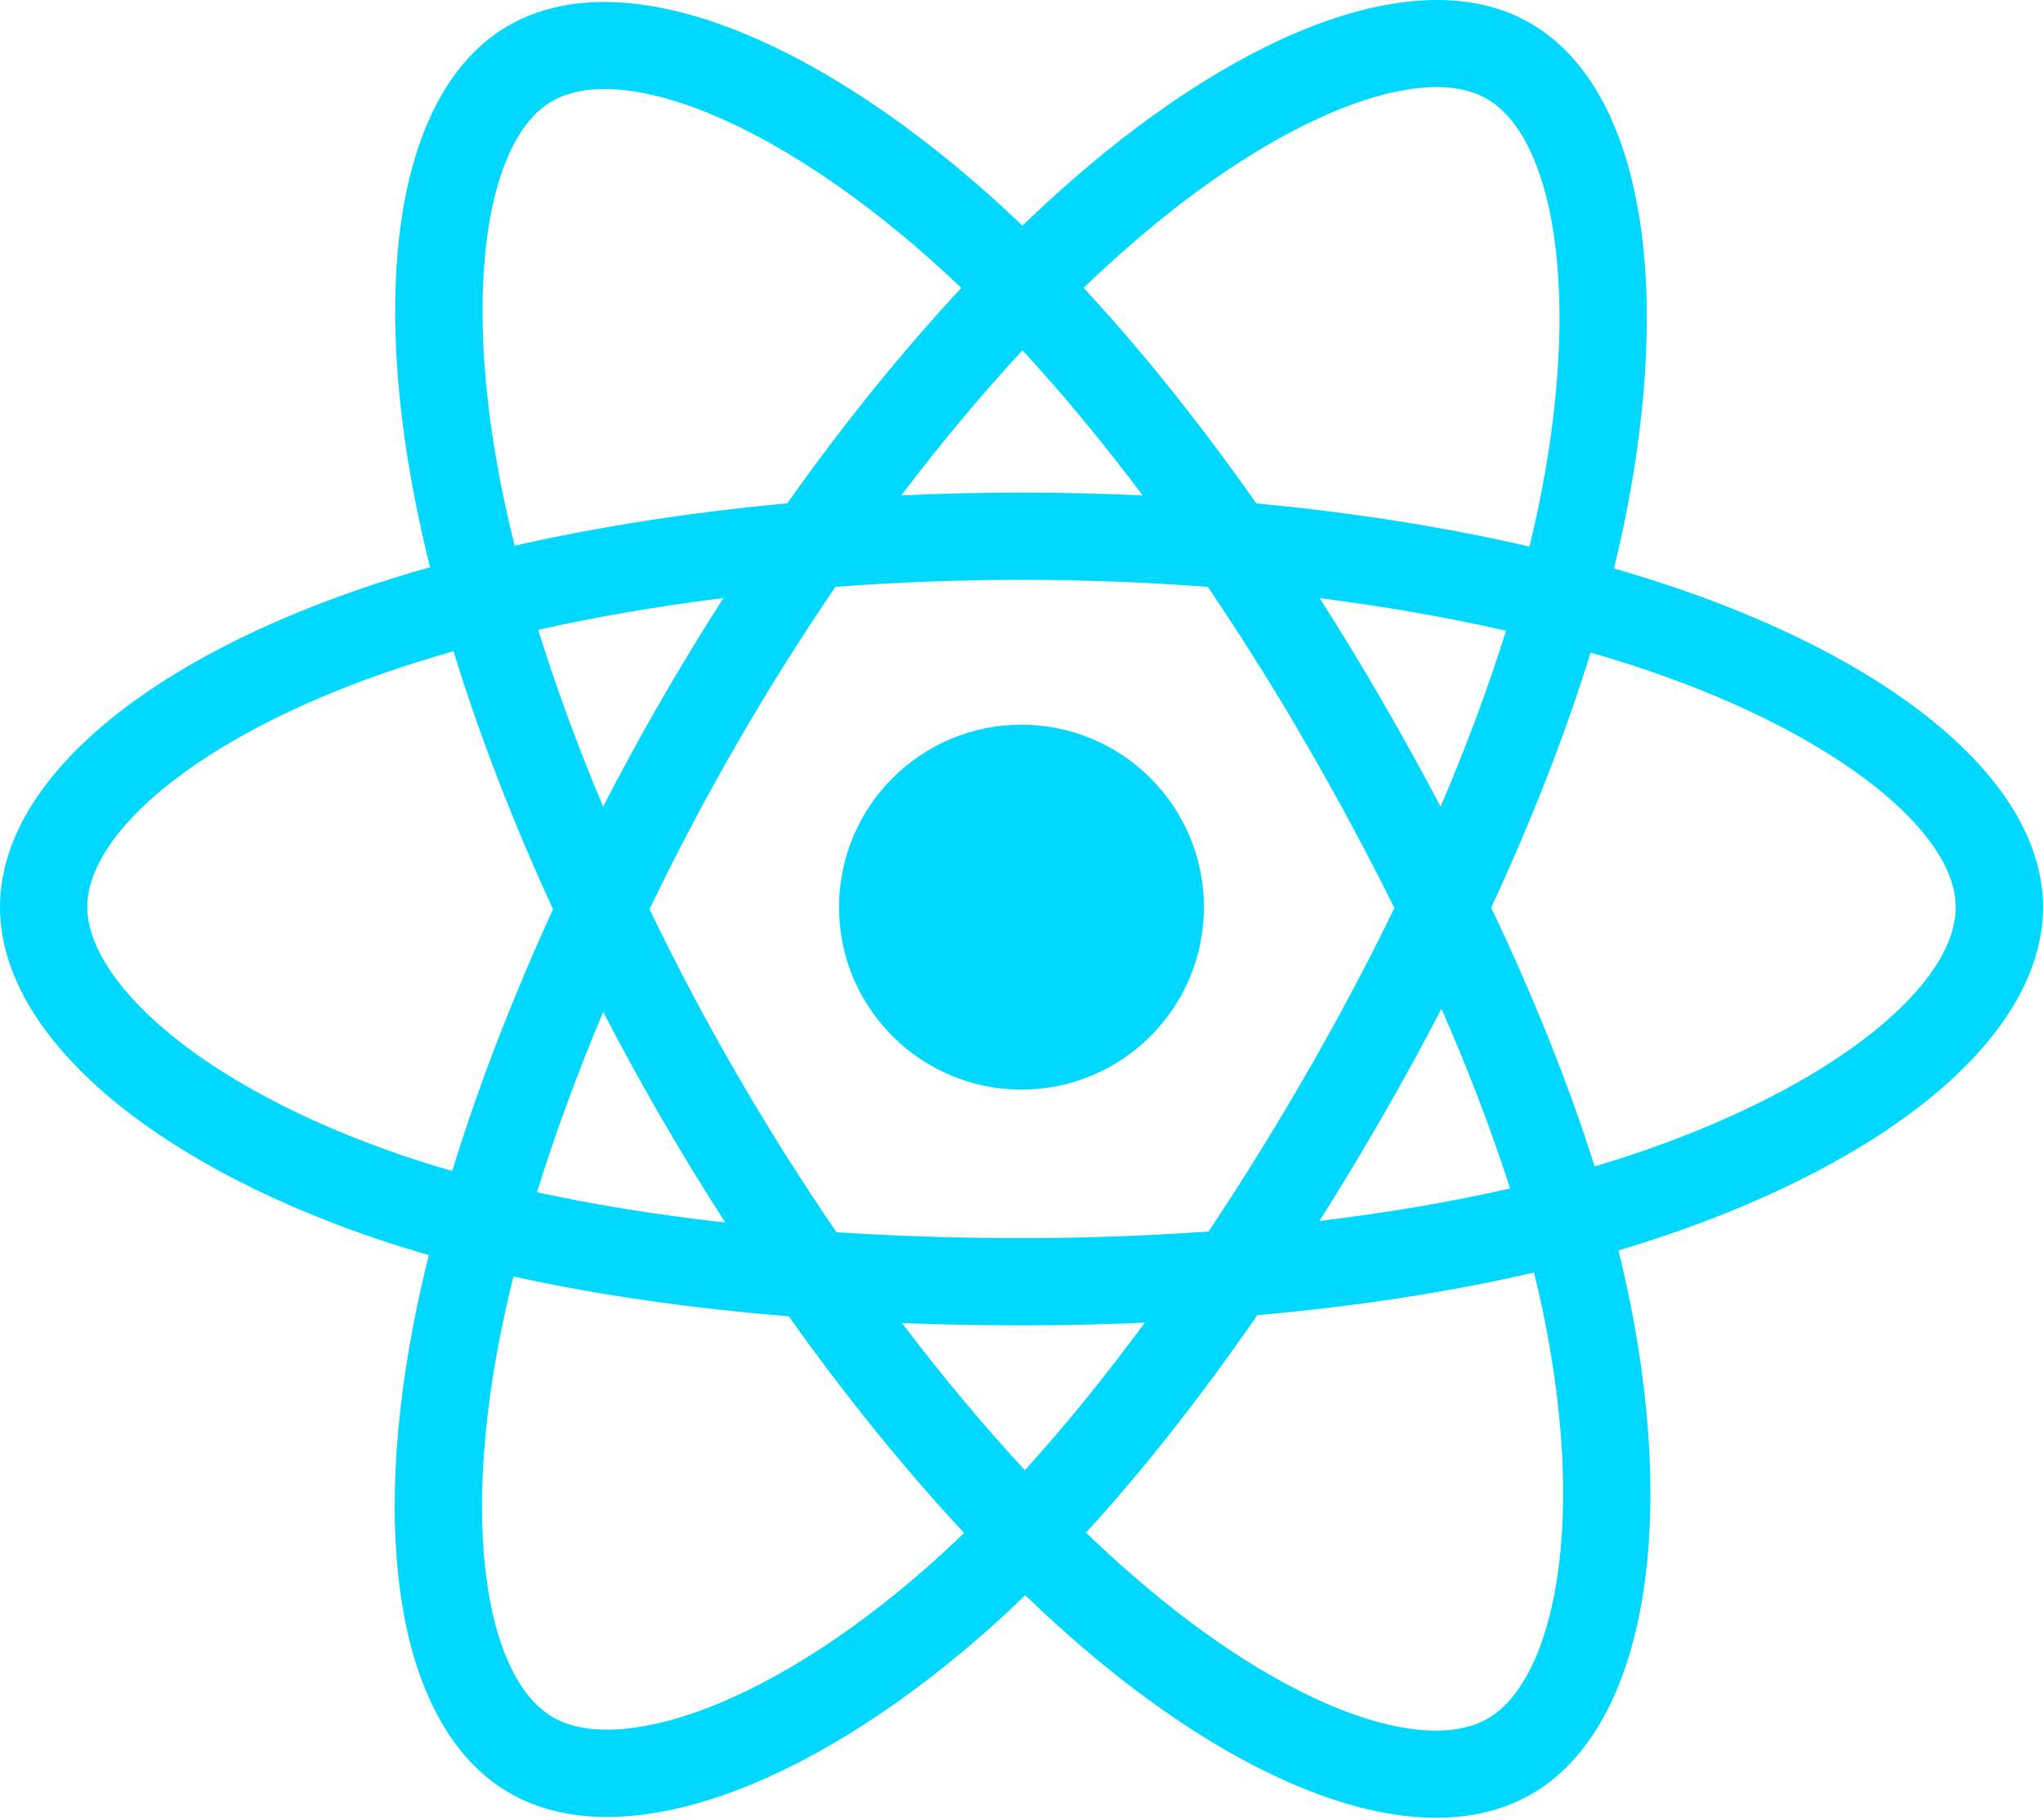
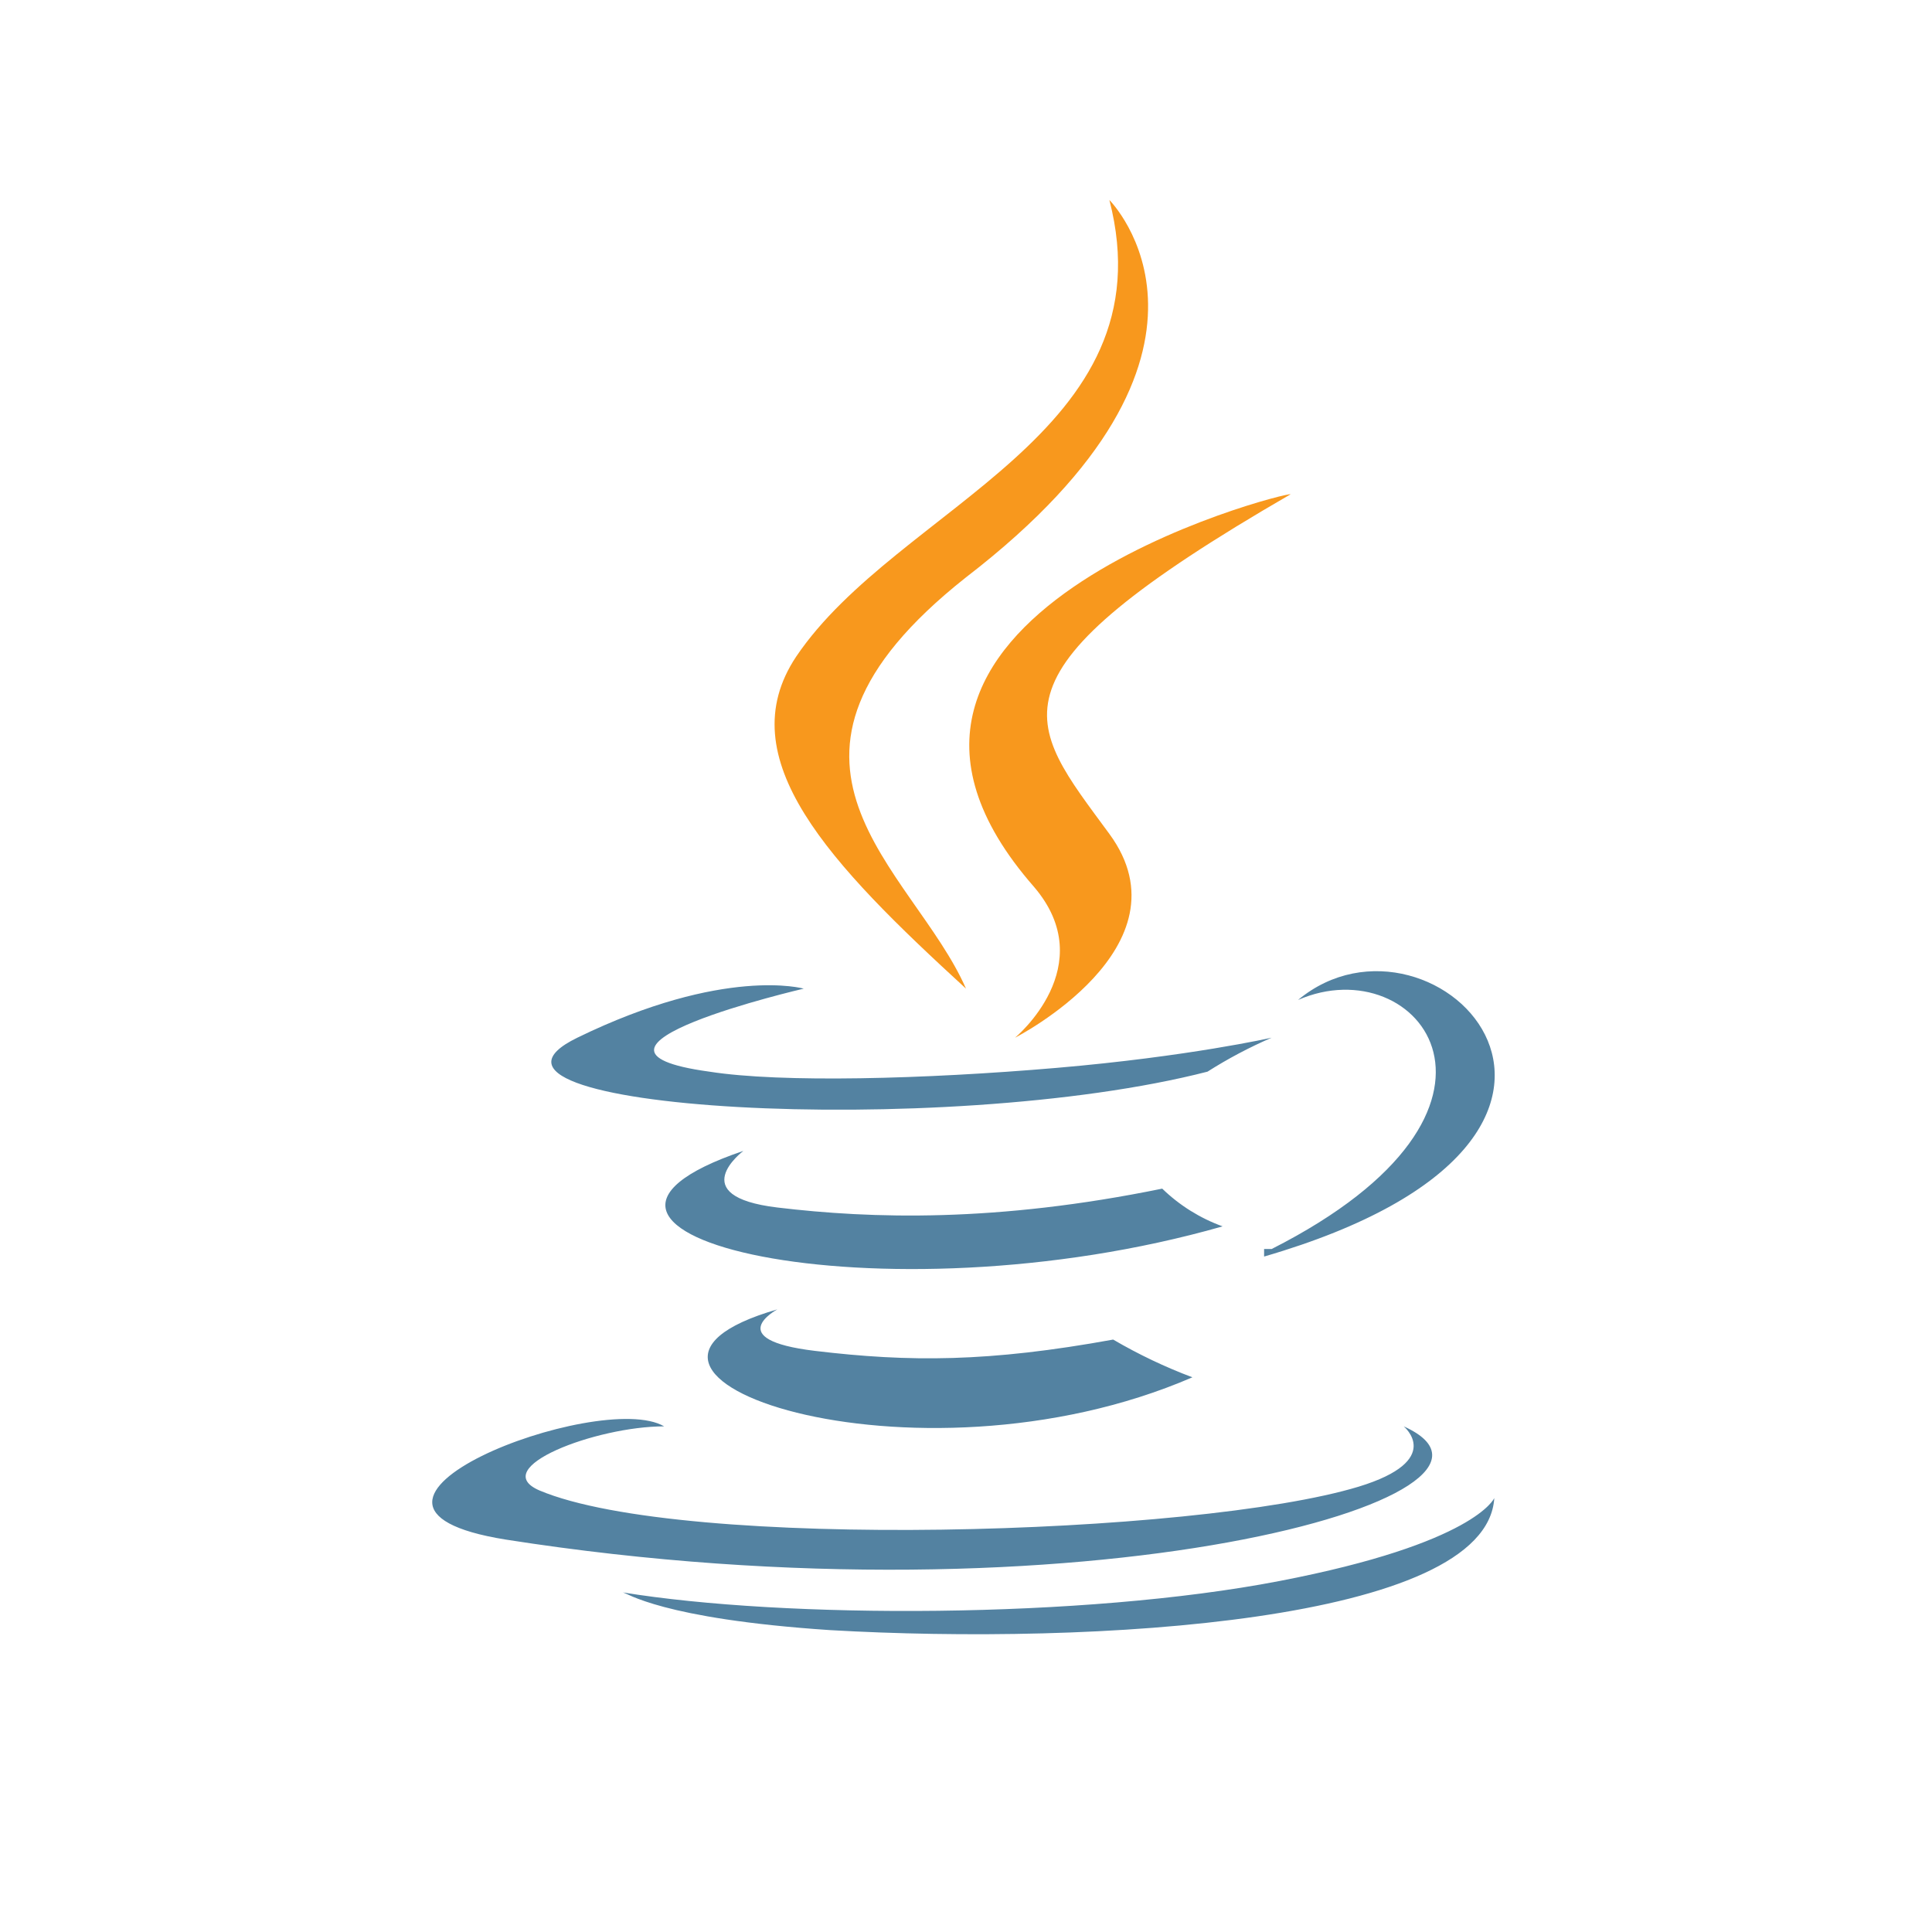
- <svg xmlns="http://www.w3.org/2000/svg" aria-hidden="true" role="img" class="iconify iconify--logos" width="35.93" height="32" preserveAspectRatio="xMidYMid meet" viewBox="0 0 256 228">
-   <path fill="#00D8FF" d="M210.483 73.824a171.49 171.49 0 0 0-8.24-2.597c.465-1.9.893-3.777 1.273-5.621c6.238-30.281 2.16-54.676-11.769-62.708c-13.355-7.7-35.196.329-57.254 19.526a171.23 171.23 0 0 0-6.375 5.848a155.866 155.866 0 0 0-4.241-3.917C100.759 3.829 77.587-4.822 63.673 3.233C50.33 10.957 46.379 33.89 51.995 62.588a170.974 170.974 0 0 0 1.892 8.48c-3.28.932-6.445 1.924-9.474 2.98C17.309 83.498 0 98.307 0 113.668c0 15.865 18.582 31.778 46.812 41.427a145.52 145.52 0 0 0 6.921 2.165a167.467 167.467 0 0 0-2.01 9.138c-5.354 28.2-1.173 50.591 12.134 58.266c13.744 7.926 36.812-.22 59.273-19.855a145.567 145.567 0 0 0 5.342-4.923a168.064 168.064 0 0 0 6.92 6.314c21.758 18.722 43.246 26.282 56.54 18.586c13.731-7.949 18.194-32.003 12.4-61.268a145.016 145.016 0 0 0-1.535-6.842c1.62-.48 3.21-.974 4.76-1.488c29.348-9.723 48.443-25.443 48.443-41.52c0-15.417-17.868-30.326-45.517-39.844Zm-6.365 70.984c-1.4.463-2.836.91-4.3 1.345c-3.24-10.257-7.612-21.163-12.963-32.432c5.106-11 9.31-21.767 12.459-31.957c2.619.758 5.16 1.557 7.61 2.4c23.69 8.156 38.14 20.213 38.14 29.504c0 9.896-15.606 22.743-40.946 31.14Zm-10.514 20.834c2.562 12.94 2.927 24.64 1.23 33.787c-1.524 8.219-4.59 13.698-8.382 15.893c-8.067 4.67-25.32-1.4-43.927-17.412a156.726 156.726 0 0 1-6.437-5.87c7.214-7.889 14.423-17.06 21.459-27.246c12.376-1.098 24.068-2.894 34.671-5.345a134.17 134.17 0 0 1 1.386 6.193ZM87.276 214.515c-7.882 2.783-14.16 2.863-17.955.675c-8.075-4.657-11.432-22.636-6.853-46.752a156.923 156.923 0 0 1 1.869-8.499c10.486 2.32 22.093 3.988 34.498 4.994c7.084 9.967 14.501 19.128 21.976 27.15a134.668 134.668 0 0 1-4.877 4.492c-9.933 8.682-19.886 14.842-28.658 17.94ZM50.35 144.747c-12.483-4.267-22.792-9.812-29.858-15.863c-6.35-5.437-9.555-10.836-9.555-15.216c0-9.322 13.897-21.212 37.076-29.293c2.813-.98 5.757-1.905 8.812-2.773c3.204 10.42 7.406 21.315 12.477 32.332c-5.137 11.18-9.399 22.249-12.634 32.792a134.718 134.718 0 0 1-6.318-1.979Zm12.378-84.26c-4.811-24.587-1.616-43.134 6.425-47.789c8.564-4.958 27.502 2.111 47.463 19.835a144.318 144.318 0 0 1 3.841 3.545c-7.438 7.987-14.787 17.08-21.808 26.988c-12.04 1.116-23.565 2.908-34.161 5.309a160.342 160.342 0 0 1-1.76-7.887Zm110.427 27.268a347.8 347.8 0 0 0-7.785-12.803c8.168 1.033 15.994 2.404 23.343 4.08c-2.206 7.072-4.956 14.465-8.193 22.045a381.151 381.151 0 0 0-7.365-13.322Zm-45.032-43.861c5.044 5.465 10.096 11.566 15.065 18.186a322.04 322.04 0 0 0-30.257-.006c4.974-6.559 10.069-12.652 15.192-18.18ZM82.802 87.83a323.167 323.167 0 0 0-7.227 13.238c-3.184-7.553-5.909-14.98-8.134-22.152c7.304-1.634 15.093-2.97 23.209-3.984a321.524 321.524 0 0 0-7.848 12.897Zm8.081 65.352c-8.385-.936-16.291-2.203-23.593-3.793c2.26-7.3 5.045-14.885 8.298-22.6a321.187 321.187 0 0 0 7.257 13.246c2.594 4.48 5.28 8.868 8.038 13.147Zm37.542 31.03c-5.184-5.592-10.354-11.779-15.403-18.433c4.902.192 9.899.29 14.978.29c5.218 0 10.376-.117 15.453-.343c-4.985 6.774-10.018 12.97-15.028 18.486Zm52.198-57.817c3.422 7.8 6.306 15.345 8.596 22.52c-7.422 1.694-15.436 3.058-23.88 4.071a382.417 382.417 0 0 0 7.859-13.026a347.403 347.403 0 0 0 7.425-13.565Zm-16.898 8.101a358.557 358.557 0 0 1-12.281 19.815a329.4 329.4 0 0 1-23.444.823c-7.967 0-15.716-.248-23.178-.732a310.202 310.202 0 0 1-12.513-19.846h.001a307.41 307.41 0 0 1-10.923-20.627a310.278 310.278 0 0 1 10.89-20.637l-.001.001a307.318 307.318 0 0 1 12.413-19.761c7.613-.576 15.42-.876 23.31-.876H128c7.926 0 15.743.303 23.354.883a329.357 329.357 0 0 1 12.335 19.695a358.489 358.489 0 0 1 11.036 20.54a329.472 329.472 0 0 1-11 20.722Zm22.56-122.124c8.572 4.944 11.906 24.881 6.52 51.026c-.344 1.668-.73 3.367-1.15 5.09c-10.622-2.452-22.155-4.275-34.23-5.408c-7.034-10.017-14.323-19.124-21.64-27.008a160.789 160.789 0 0 1 5.888-5.4c18.9-16.447 36.564-22.941 44.612-18.3ZM128 90.808c12.625 0 22.86 10.235 22.86 22.86s-10.235 22.86-22.86 22.86s-22.86-10.235-22.86-22.86s10.235-22.86 22.86-22.86Z" />
+ <svg xmlns="http://www.w3.org/2000/svg" aria-label="Java" role="img" viewBox="0 0 512 512" fill="none">
+   <rect width="512" height="512" rx="15%" />
+   <path d="M274 235c18 21-5 40-5 40s47-24 25-54-35-42 48-90C342 130 211 163 274 235M294 53s40 40-38 100c-62 49-14 77 0 109-36-33-63-61-45-88C238 134 310 115 294 53" fill="#f8981d" />
+   <path d="M206 347s-15 8 10 11 46 3 79-3a137 137 0 0 0 21 10C242 397 147 364 206 347m-9-42s-16 12 9 15 58 4 102-5a45 45 0 0 0 16 10C233 351 132 327 197 305m175 73s11 9-12 16c-43 13-179 17-217 1-14-6 15-17 33-17-17-10-98 21-42 30C287 432 412 396 372 378M213 262s-69 16-25 22c19 3 57 2 92-1s57-8 57-8a122 122 0 0 0-17 9c-70 18-206 10-167-9S213 262 213 262m124 69c73-37 39-80 7-66 36-30 101 36-9 68v-2M220 432c69 4 174-2 176-35 0 0-5 12-57 22s-131 10-174 3C166 422 175 429 220 432" fill="#5382a1" />
</svg>
